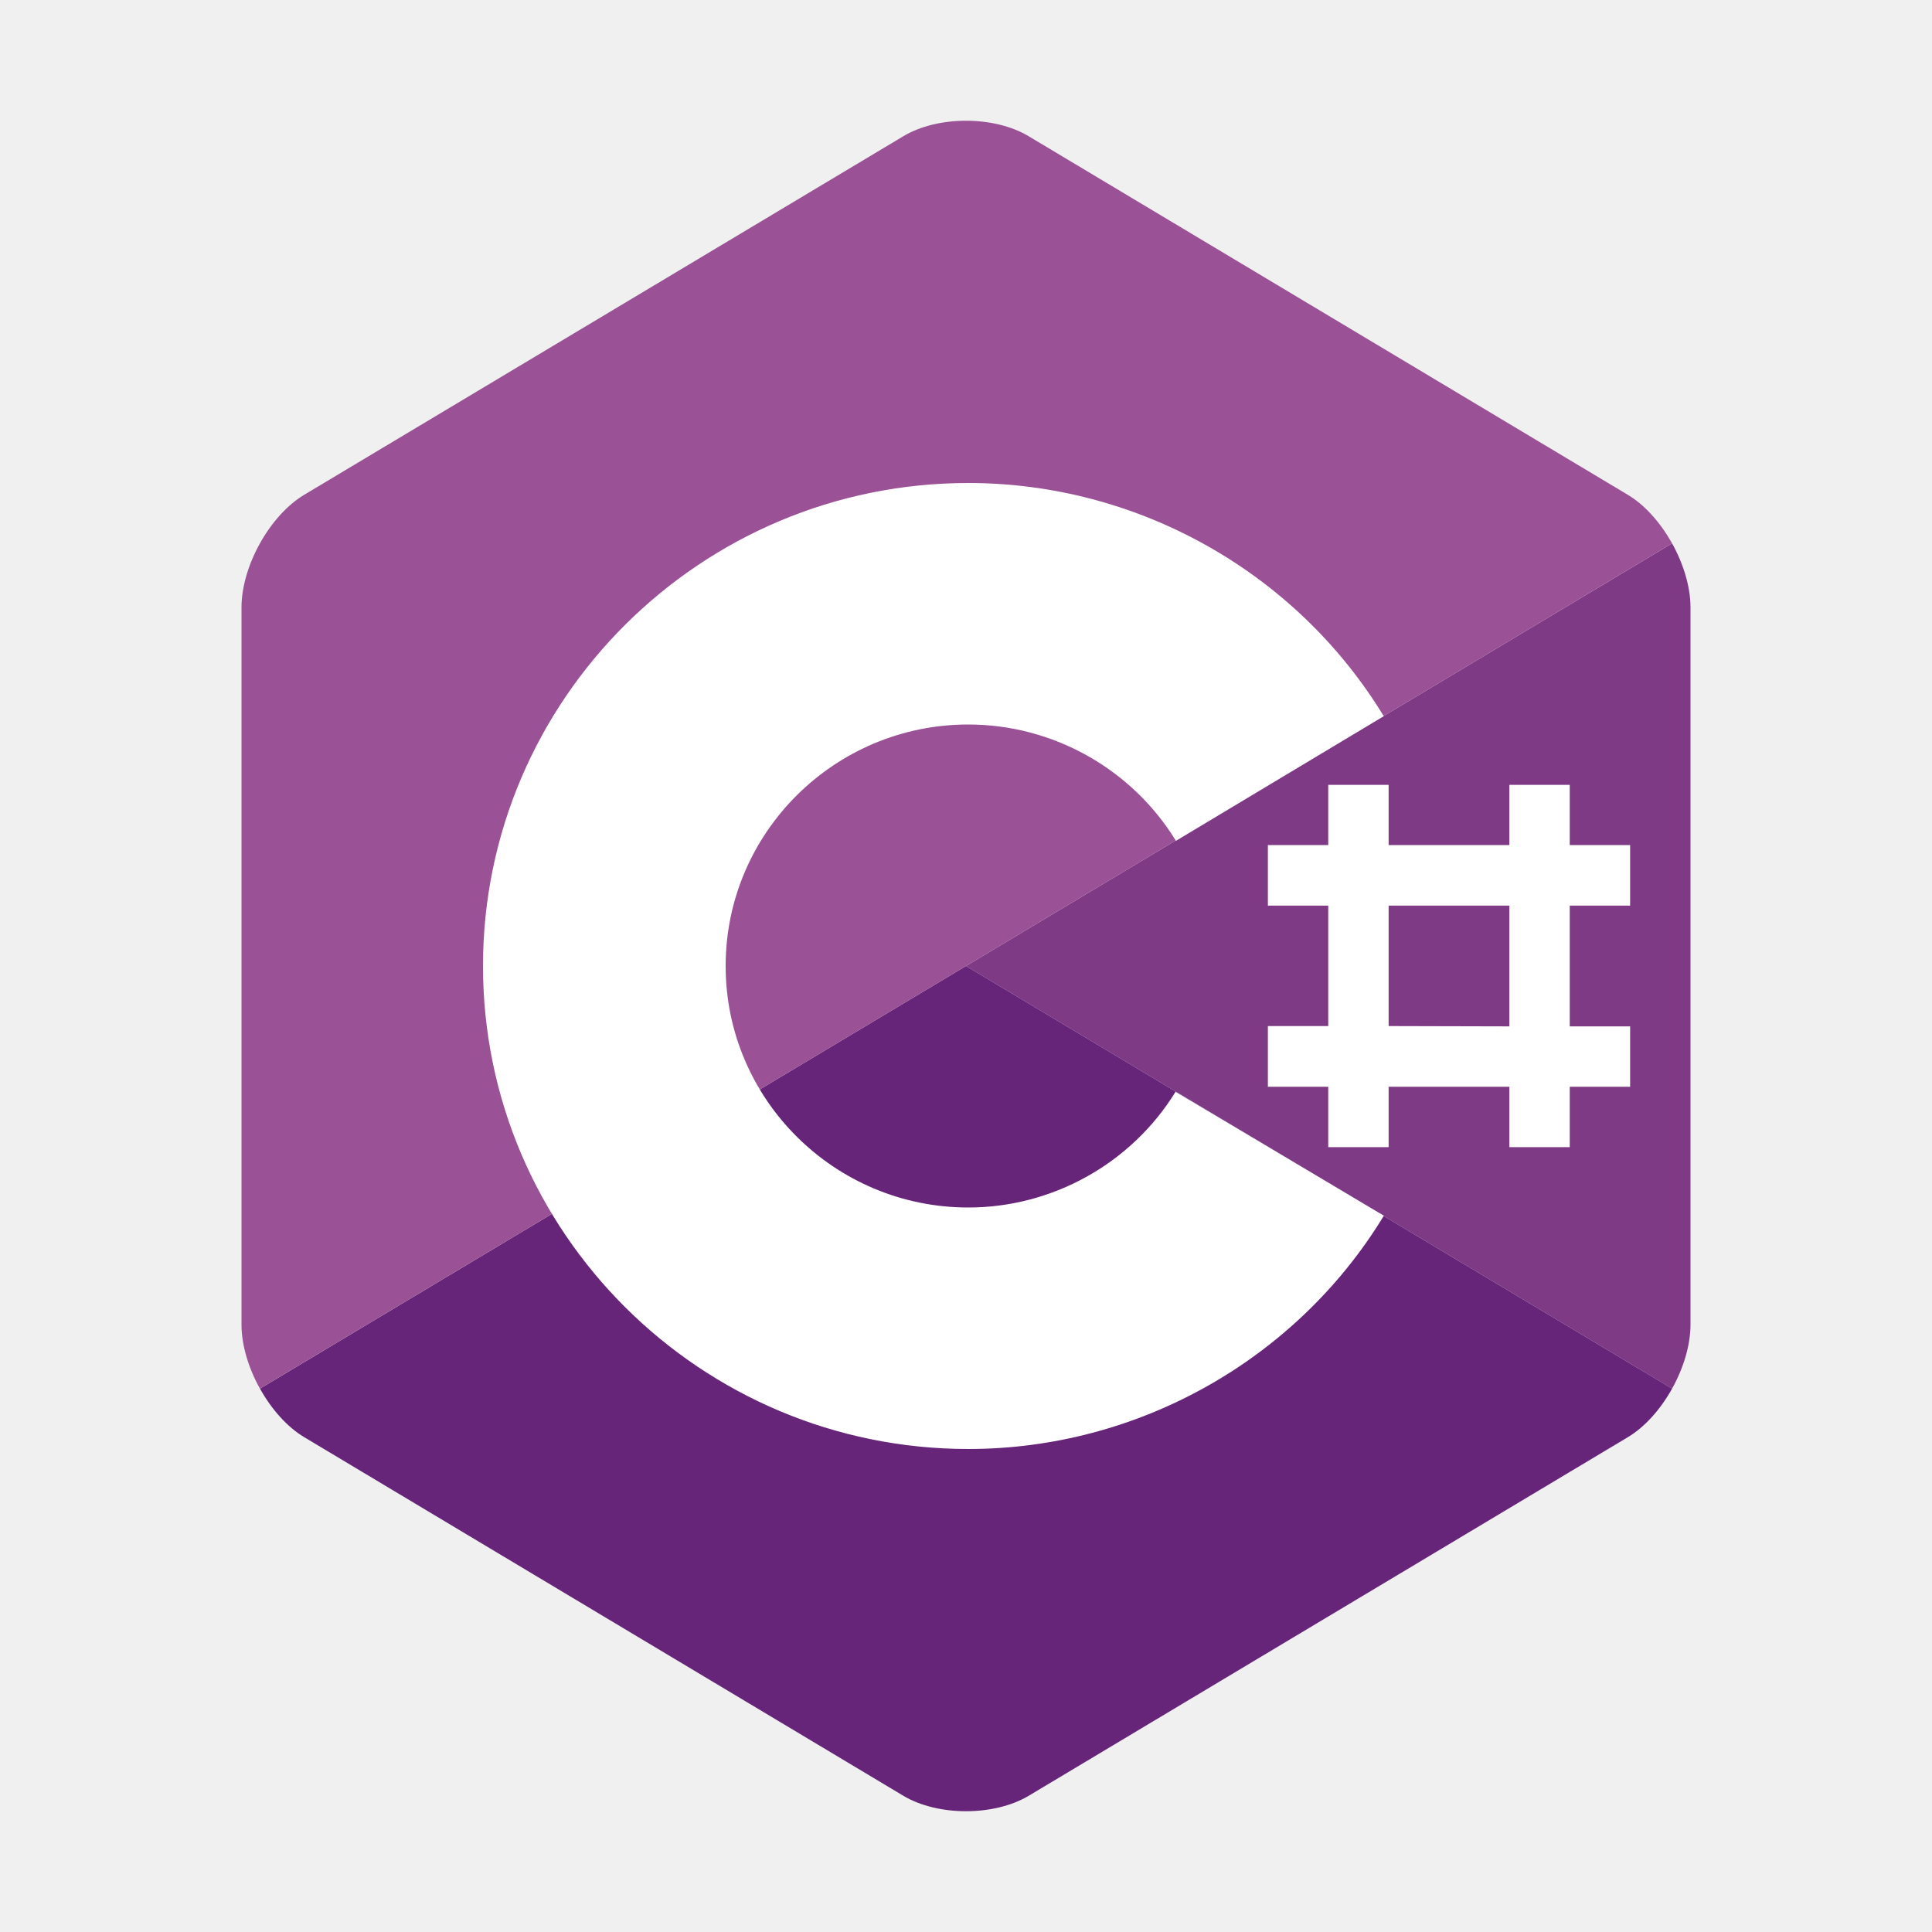
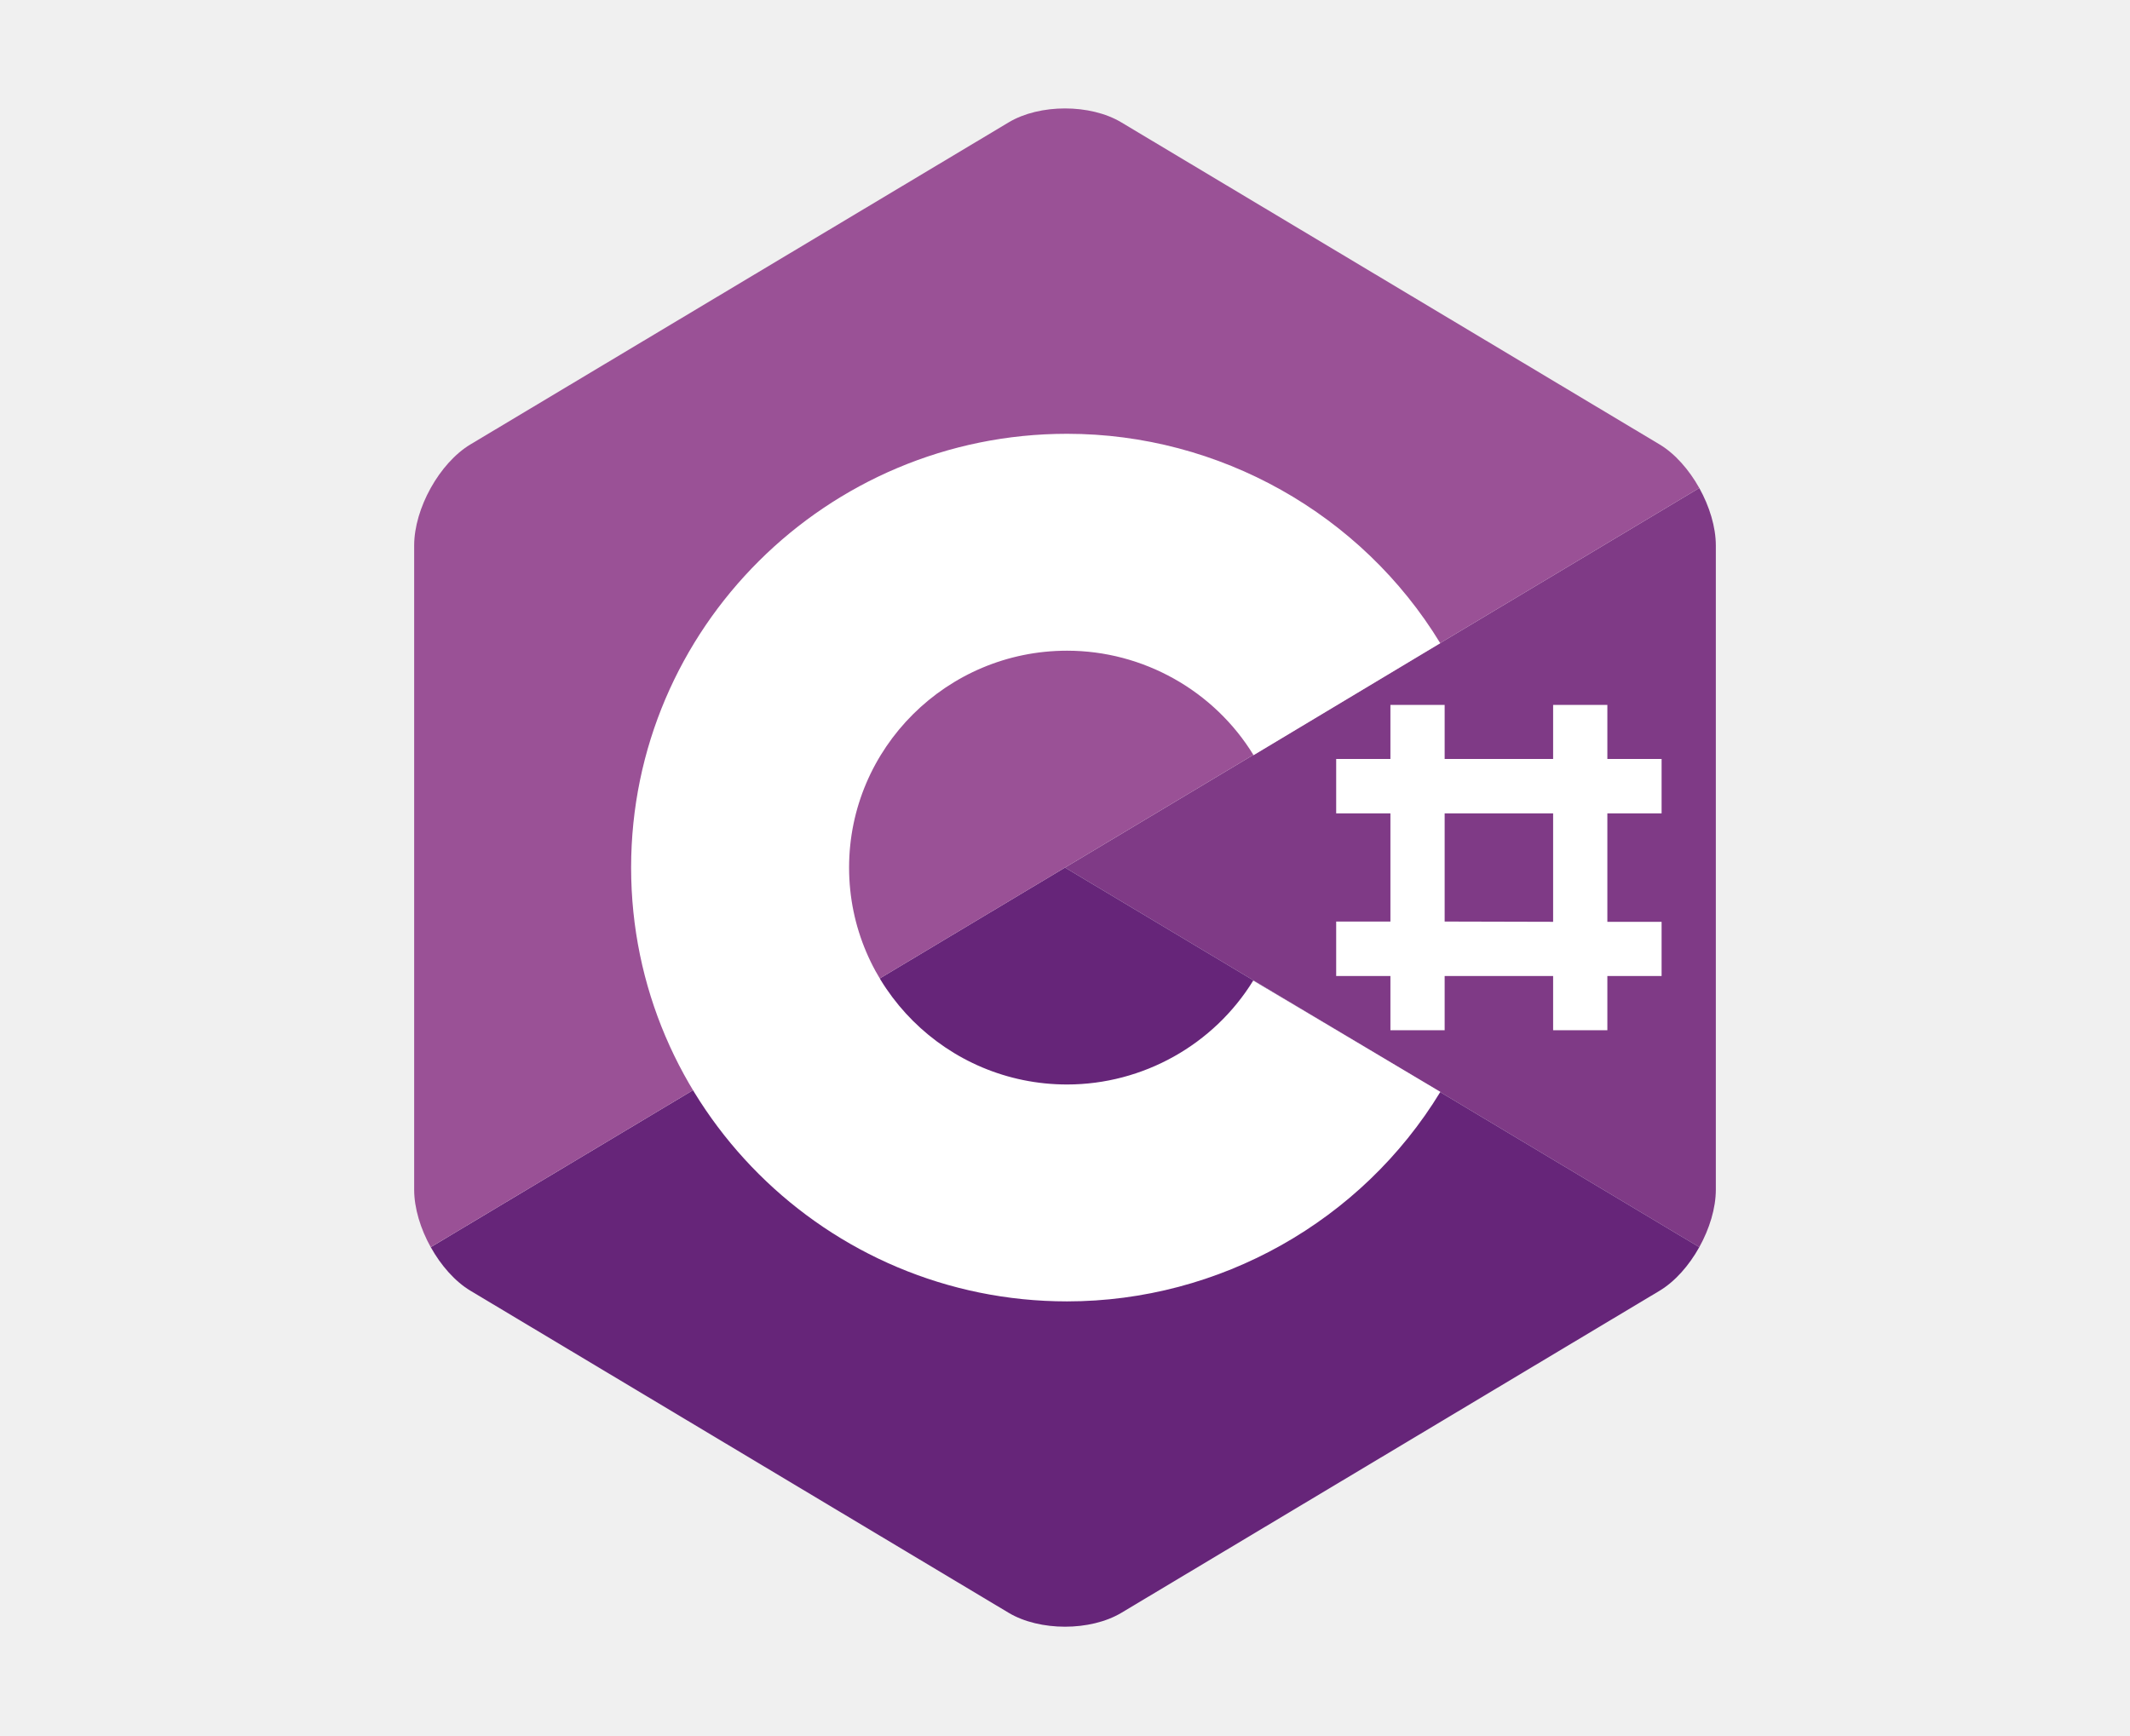
- <svg xmlns="http://www.w3.org/2000/svg" width="64px" height="64px" viewBox="0 0 32 32" fill="none">
+ <svg xmlns="http://www.w3.org/2000/svg" width="54px" height="44px" viewBox="0 0 32 32" fill="none">
  <g id="SVGRepo_bgCarrier" stroke-width="0" />
  <g id="SVGRepo_tracerCarrier" stroke-linecap="round" stroke-linejoin="round" />
  <g id="SVGRepo_iconCarrier">
    <path d="M27.695 23C27.883 22.662 28 22.281 28 21.939V10.061C28 9.719 27.883 9.338 27.695 9L16 16L27.695 23Z" fill="#7F3A86" />
    <path d="M17.04 29.743L26.961 23.805C27.247 23.634 27.507 23.338 27.695 23L16 16L4.306 23C4.494 23.338 4.754 23.634 5.04 23.805L14.961 29.743C15.533 30.085 16.468 30.085 17.04 29.743Z" fill="#662579" />
    <path d="M27.695 9C27.506 8.662 27.247 8.366 26.961 8.195L17.039 2.257C16.468 1.914 15.532 1.914 14.961 2.257L5.039 8.195C4.468 8.537 4 9.377 4 10.061V21.939C4 22.281 4.117 22.662 4.305 23L16 16L27.695 9Z" fill="#9A5196" />
    <path d="M16.038 24C11.606 24 8 20.411 8 16C8 11.589 11.606 8 16.038 8C18.846 8 21.467 9.476 22.919 11.862L19.477 13.927C18.749 12.736 17.44 12 16.038 12C13.822 12 12.019 13.794 12.019 16C12.019 18.206 13.822 20 16.038 20C17.436 20 18.742 19.268 19.471 18.083L22.921 20.136C21.469 22.523 18.847 24 16.038 24Z" fill="white" />
    <path fill-rule="evenodd" clip-rule="evenodd" d="M25 13V13.997H23V13H22V13.997H21V15H22V16.995H21V18H22V19H23L23 18H25V19H26V18H27V17H26V15H27V13.997H26V13H25ZM25 17V15H23V16.995L25 17Z" fill="white" />
  </g>
</svg>
